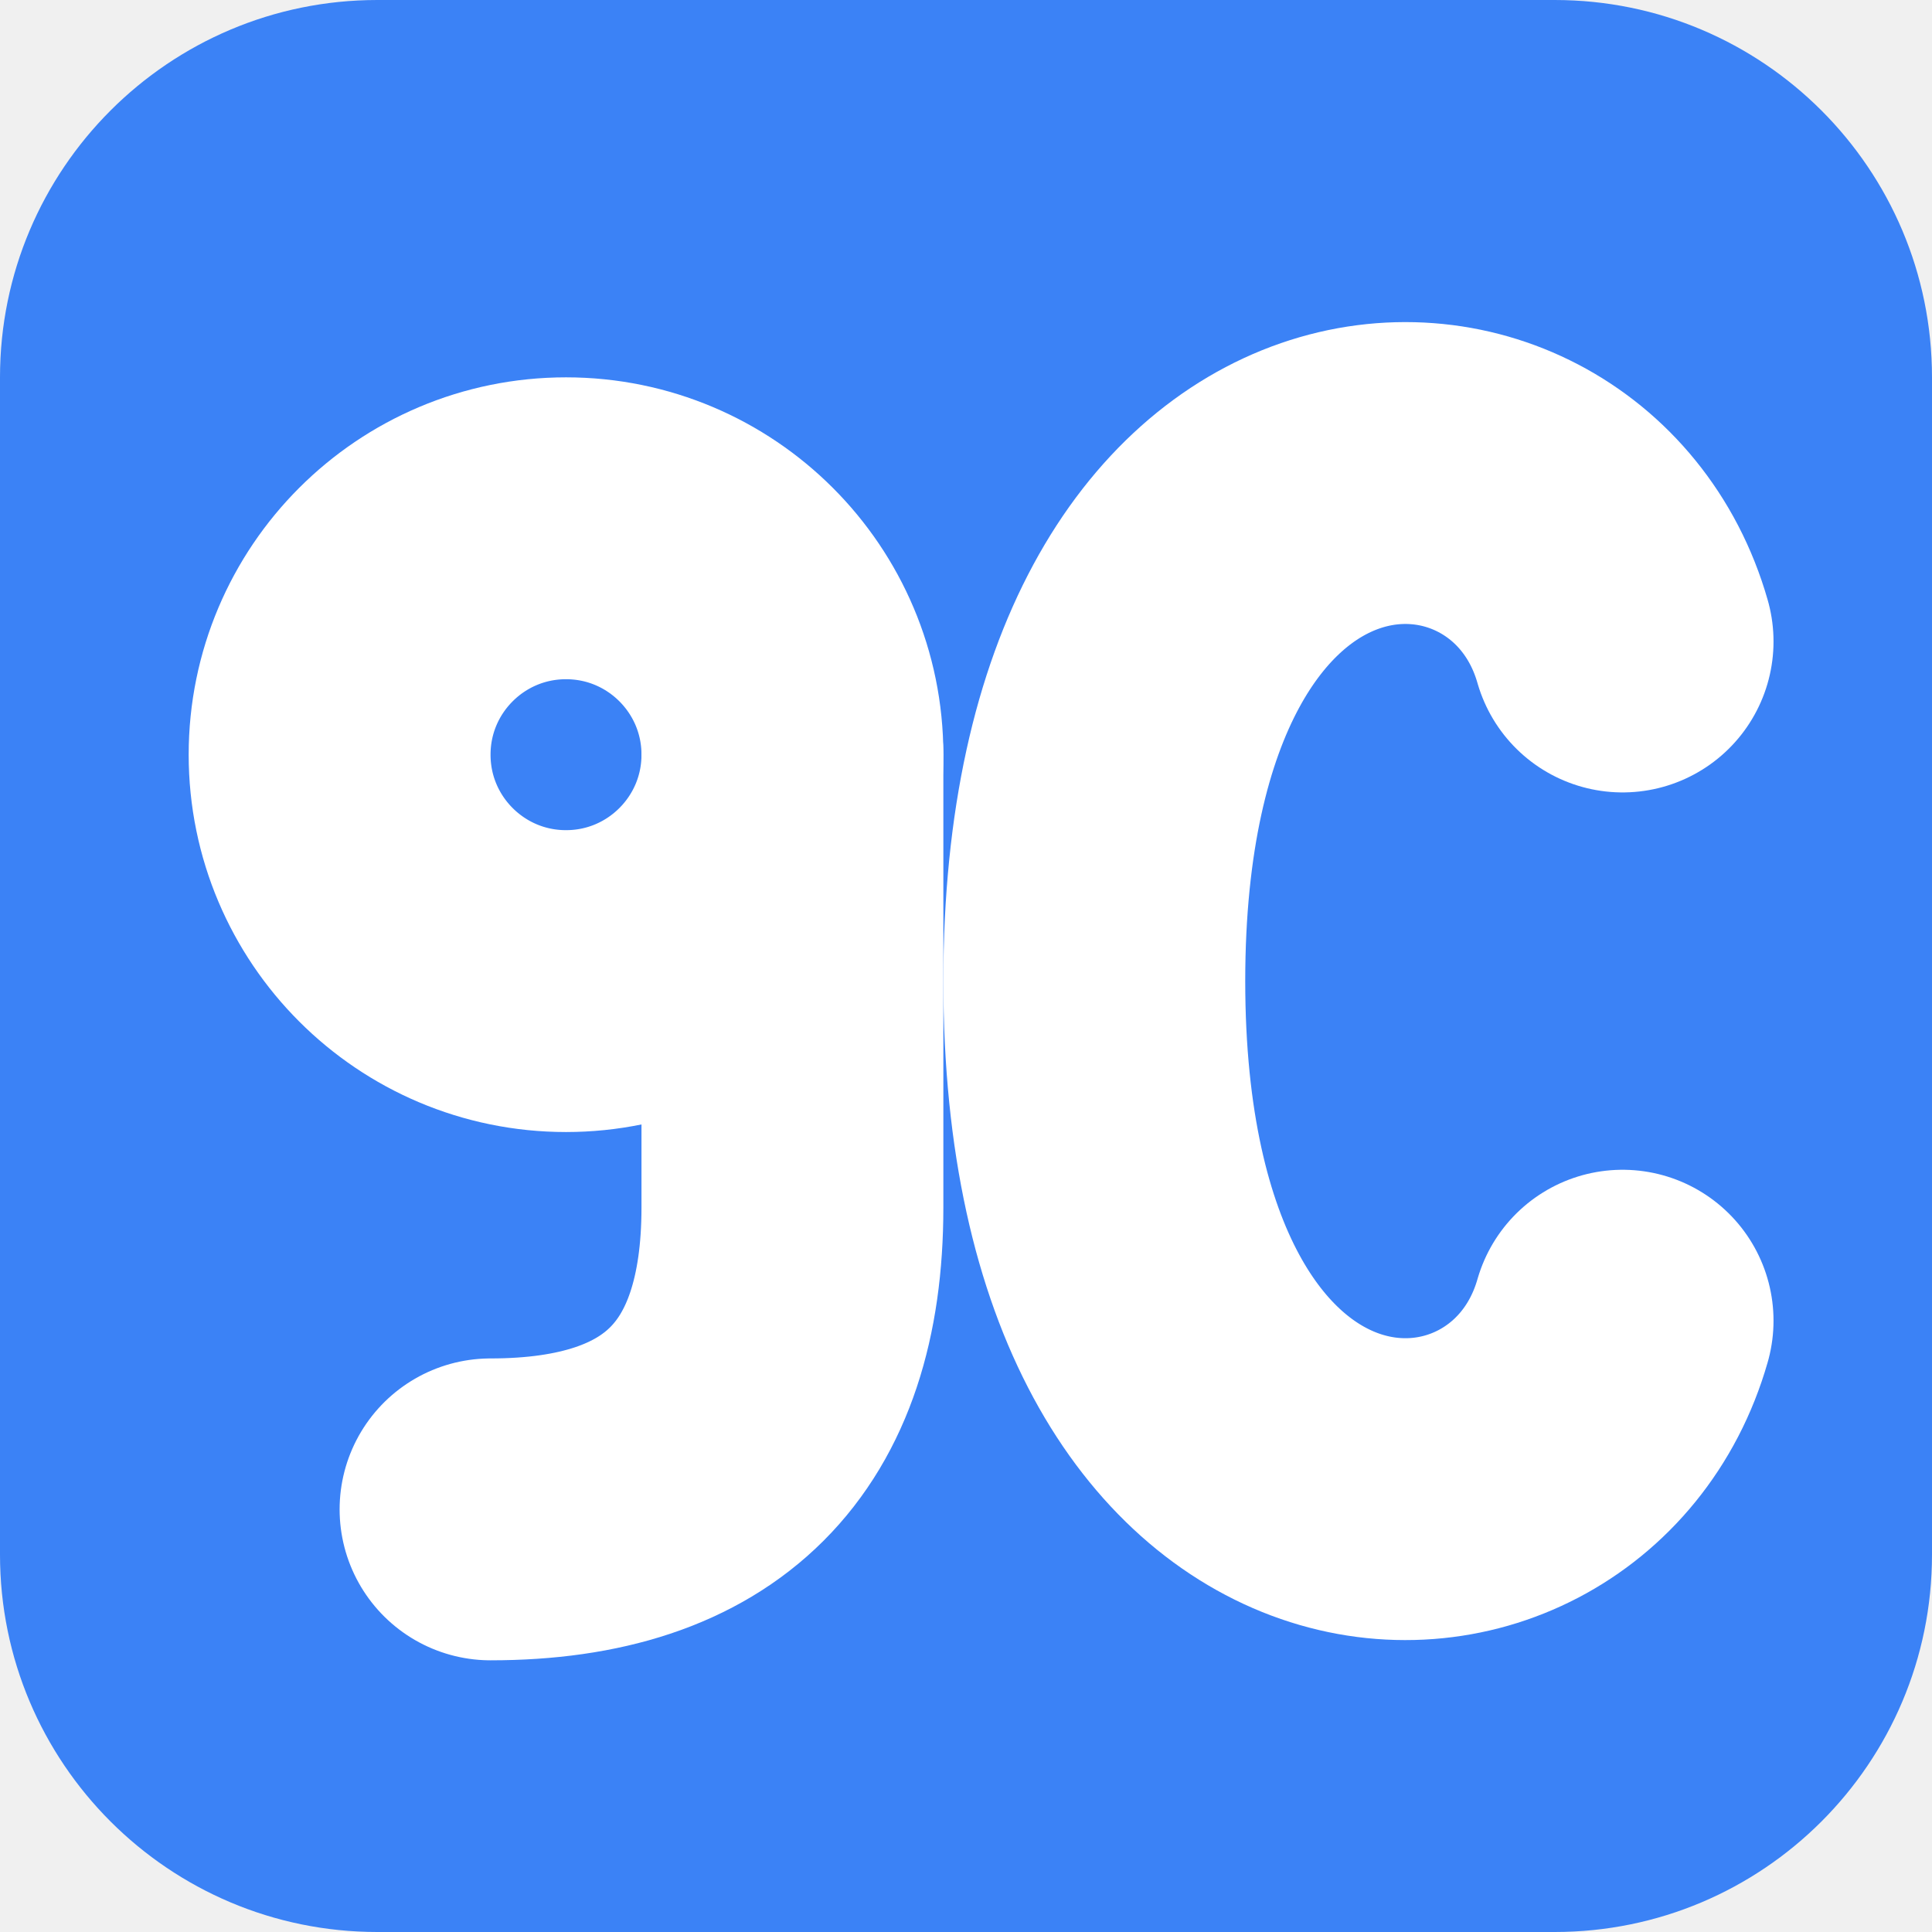
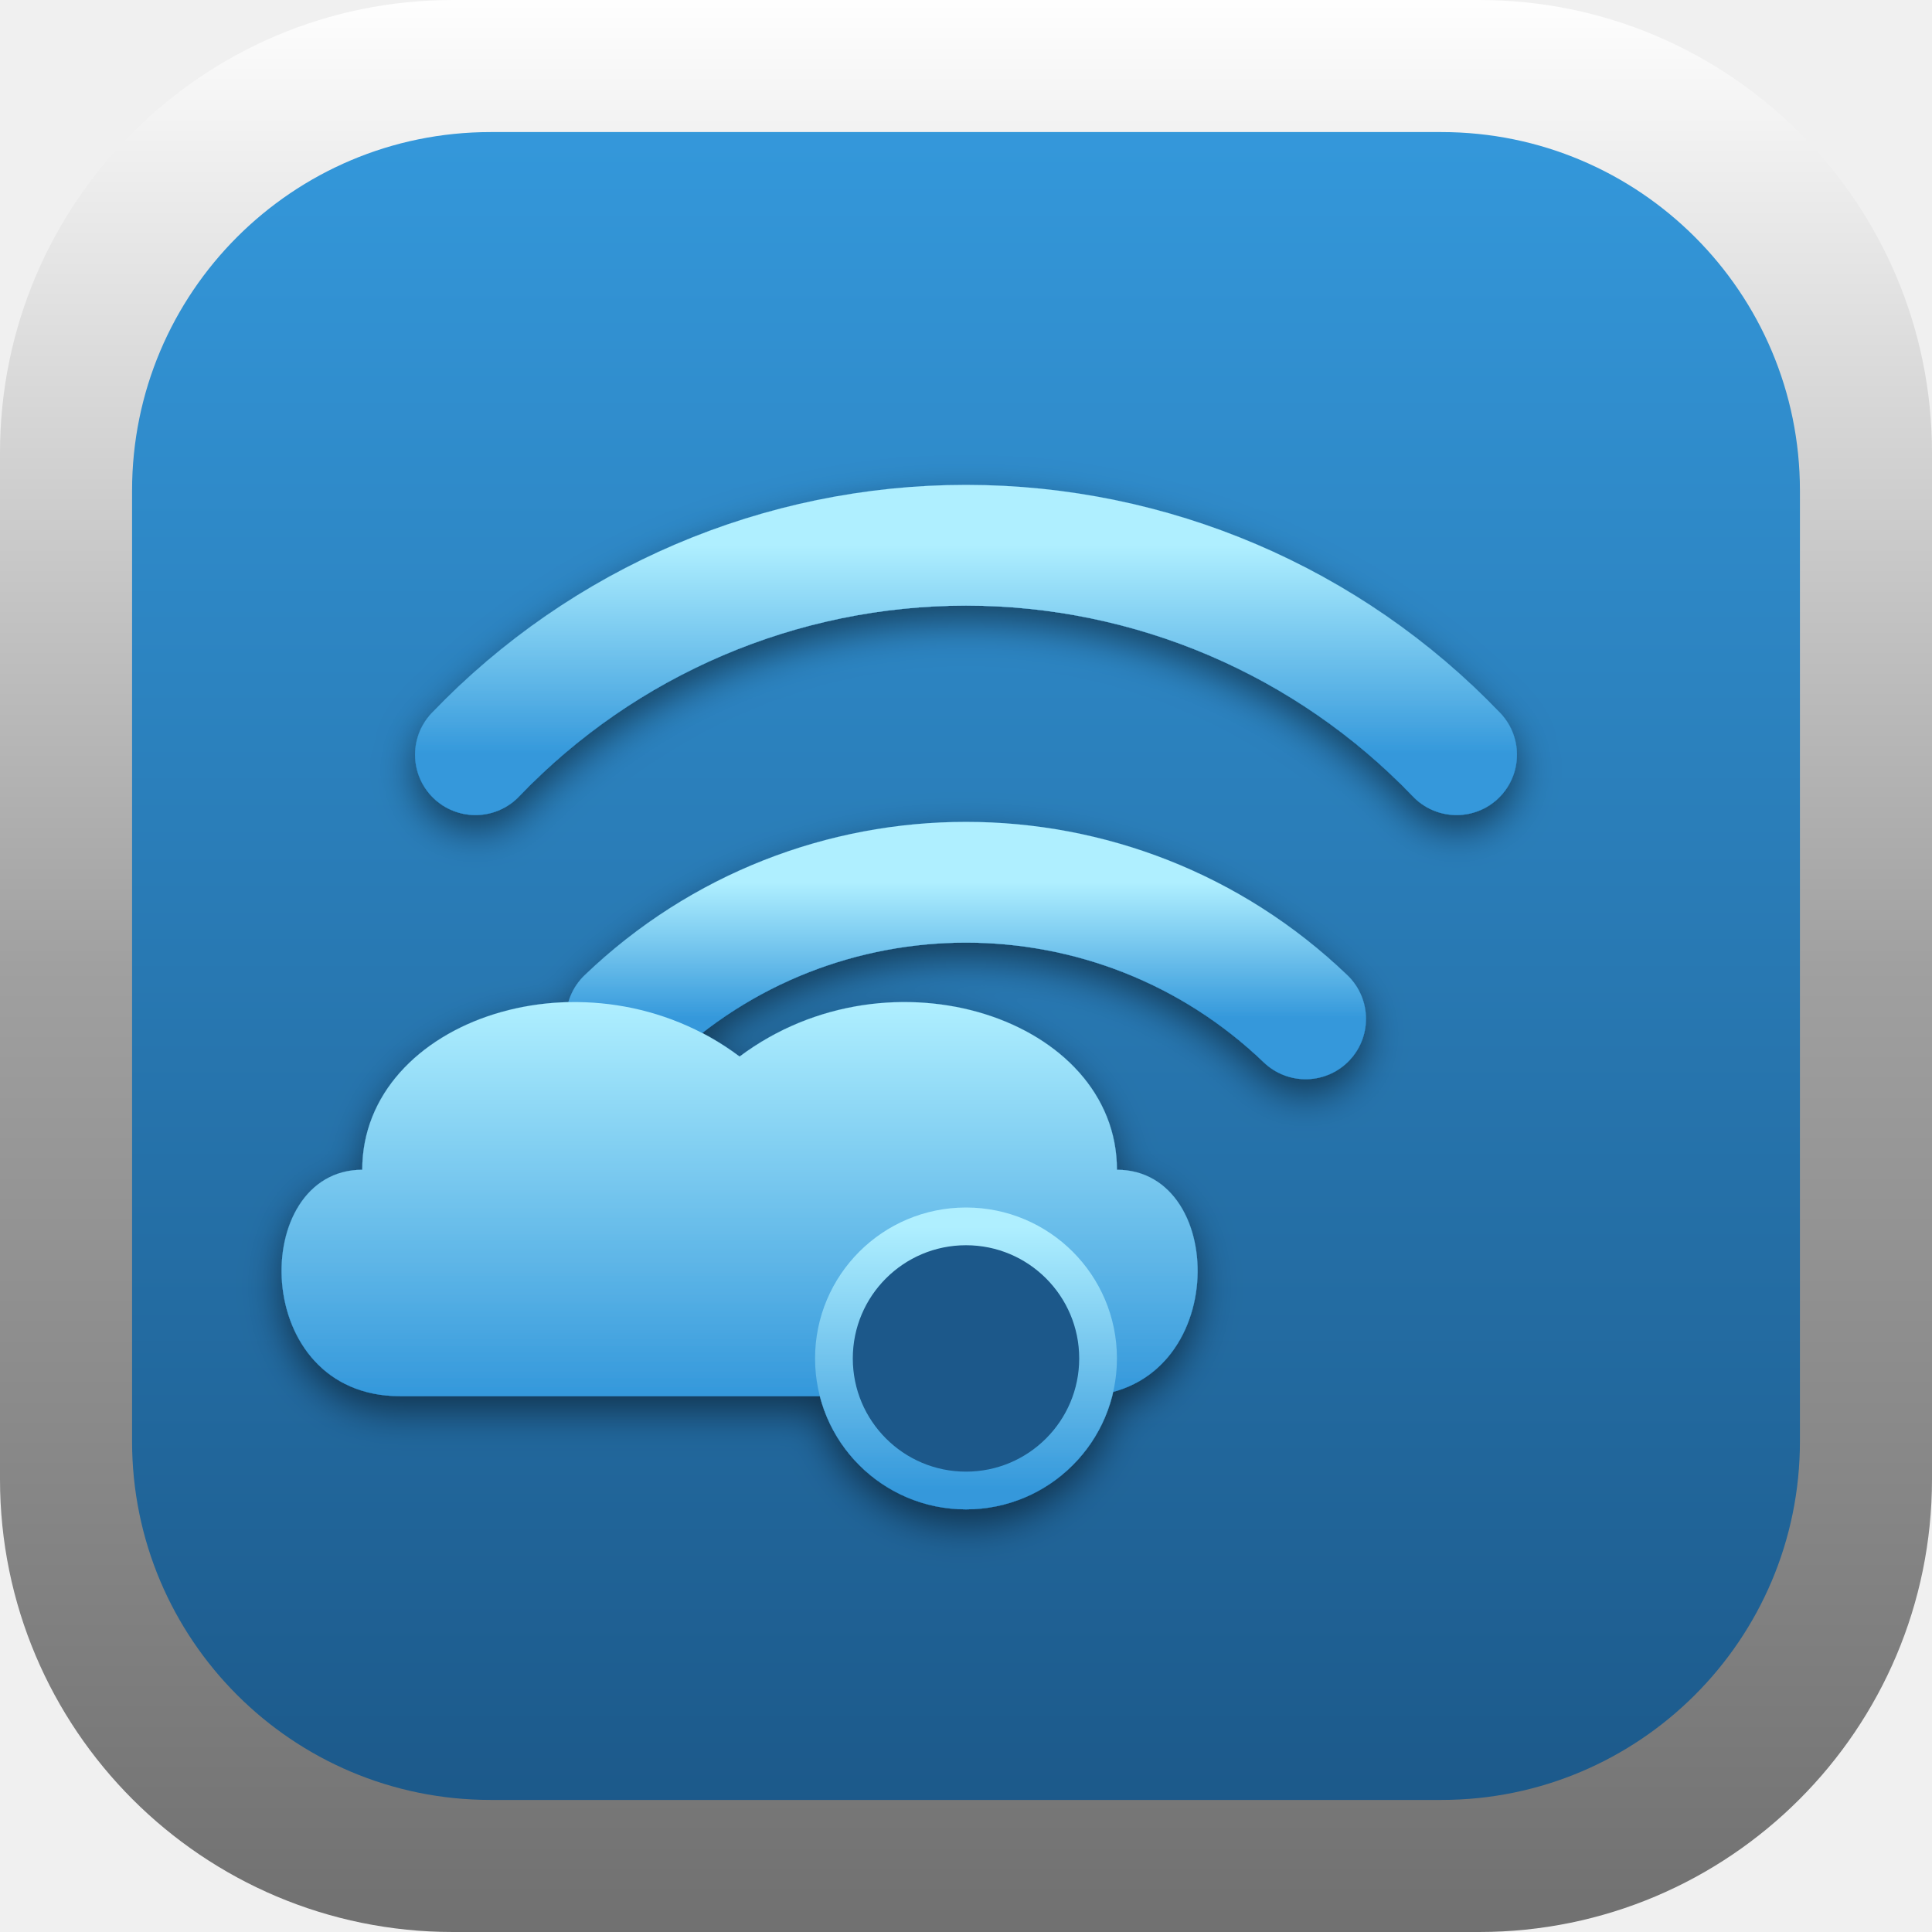
- <svg xmlns="http://www.w3.org/2000/svg" width="512" height="512" viewBox="0 0 512 512" fill="none">
-   <rect width="512" height="512" rx="100" fill="#3B82F6" />
-   <g stroke="white" stroke-width="80" stroke-linecap="round" fill="none">
-     <path d="M 210 200 A 60 60 0 1 1 90 200 A 60 60 0 0 1 210 200" />
-     <path d="M 210 200 V 320 Q 210 400 130 400" />
-     <path d="M 430 170 C 410 100 290 100 290 260 C 290 420 410 420 430 350" />
+ <svg xmlns="http://www.w3.org/2000/svg" viewBox="0 0 512 512">
+   <defs>
+     <linearGradient id="frameGrad" x1="0%" y1="0%" x2="0%" y2="100%">
+       <stop offset="0%" style="stop-color:#ffffff;stop-opacity:1" />
+       <stop offset="50%" style="stop-color:#a0a0a0;stop-opacity:1" />
+       <stop offset="100%" style="stop-color:#707070;stop-opacity:1" />
+     </linearGradient>
+     <linearGradient id="bgGrad" x1="0%" y1="0%" x2="0%" y2="100%">
+       <stop offset="0%" style="stop-color:#3498db;stop-opacity:1" />
+       <stop offset="100%" style="stop-color:#1c598a;stop-opacity:1" />
+     </linearGradient>
+     <linearGradient id="iconGrad" x1="0%" y1="0%" x2="0%" y2="100%">
+       <stop offset="0%" style="stop-color:#afefff;stop-opacity:1" />
+       <stop offset="100%" style="stop-color:#3498db;stop-opacity:1" />
+     </linearGradient>
+     <filter id="dropShadow" x="-20%" y="-20%" width="140%" height="140%">
+       <feGaussianBlur in="SourceAlpha" stdDeviation="5" />
+       <feOffset dx="0" dy="4" result="offsetblur" />
+       <feFlood flood-color="#000000" flood-opacity="0.5" />
+       <feComposite in2="offsetblur" operator="in" />
+       <feMerge>
+         <feMergeNode />
+         <feMergeNode in="SourceGraphic" />
+       </feMerge>
+     </filter>
+   </defs>
+   <rect x="0" y="0" width="512" height="512" rx="120" fill="url(#frameGrad)" />
+   <rect x="35" y="35" width="442" height="442" rx="95" fill="url(#bgGrad)" />
+   <g transform="translate(256, 260)" filter="url(#dropShadow)">
+     <path fill="none" stroke="url(#iconGrad)" stroke-width="32" stroke-linecap="round" d="M-130,-60 A180,180 0 0,1 130,-60" />
+     <path fill="none" stroke="url(#iconGrad)" stroke-width="32" stroke-linecap="round" d="M-90,10 A130,130 0 0,1 90,10" />
+     <path fill="url(#iconGrad)" d="M-150,110 c-40,0 -40,-60 -10,-60 c0,-40 60,-60 100,-30 c40,-30 100,-10 100,30 c30,0 30,60 -10,60 H-150 Z" />
+     <circle cx="0" cy="100" r="35" fill="#1c598a" stroke="url(#iconGrad)" stroke-width="10" />
  </g>
</svg>
